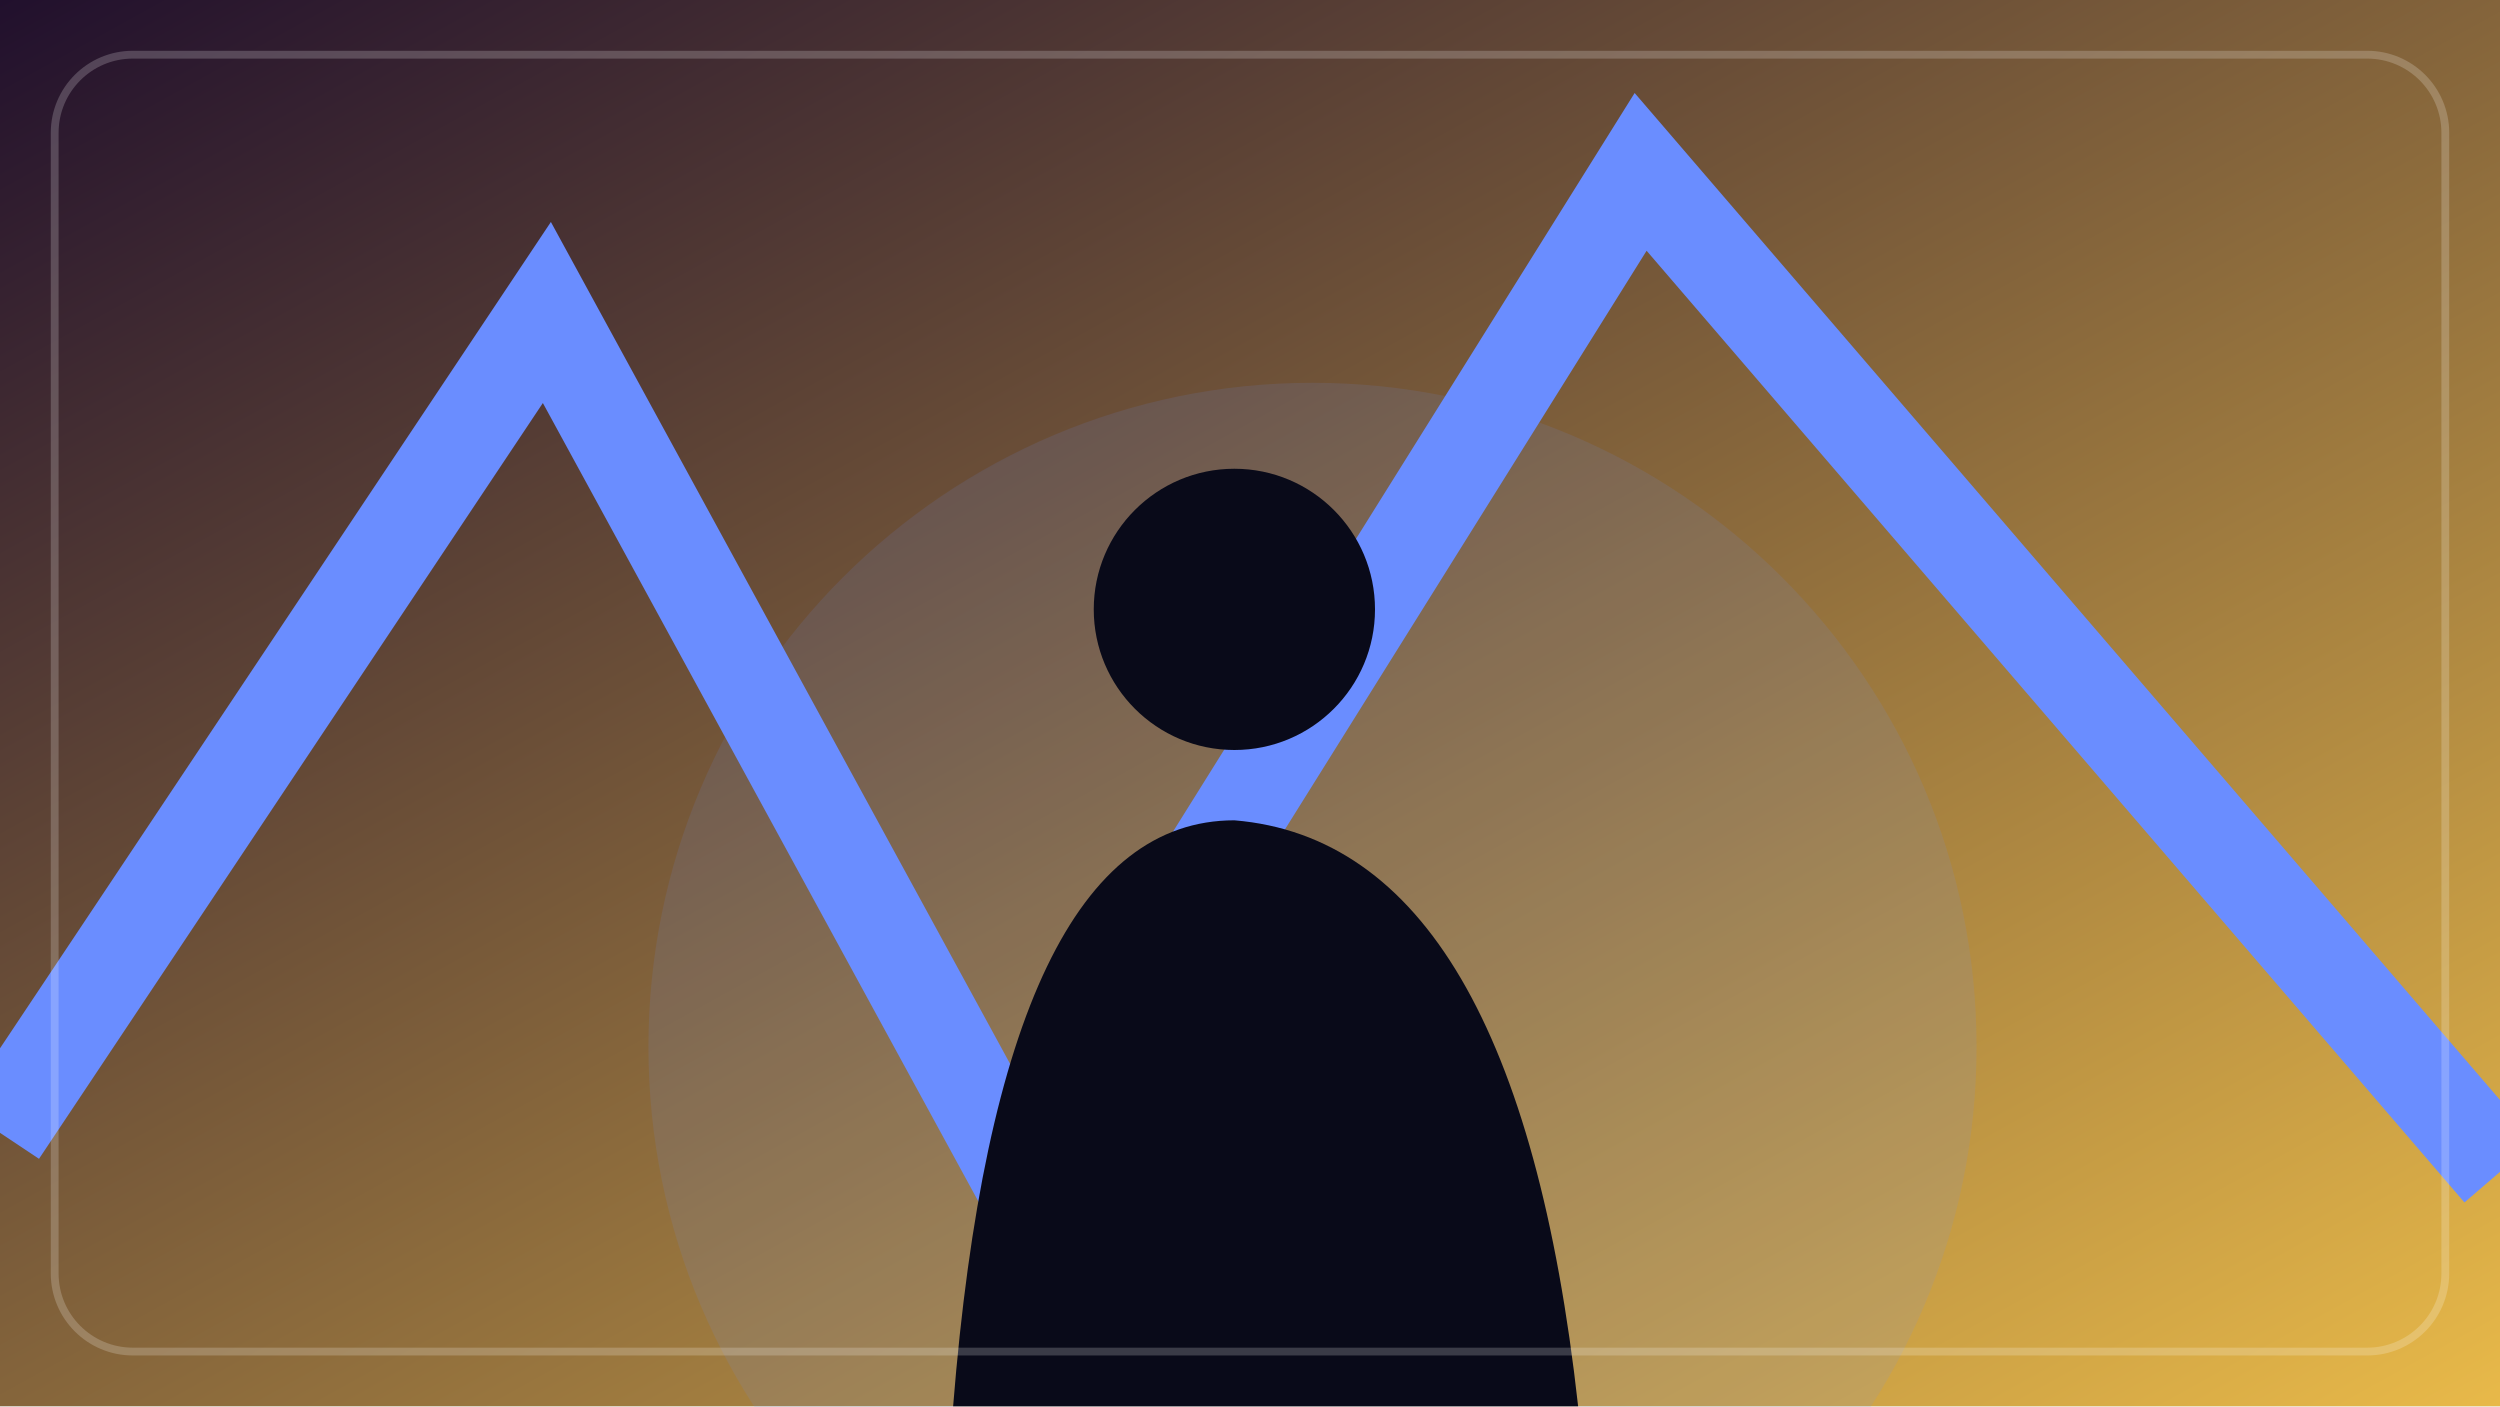
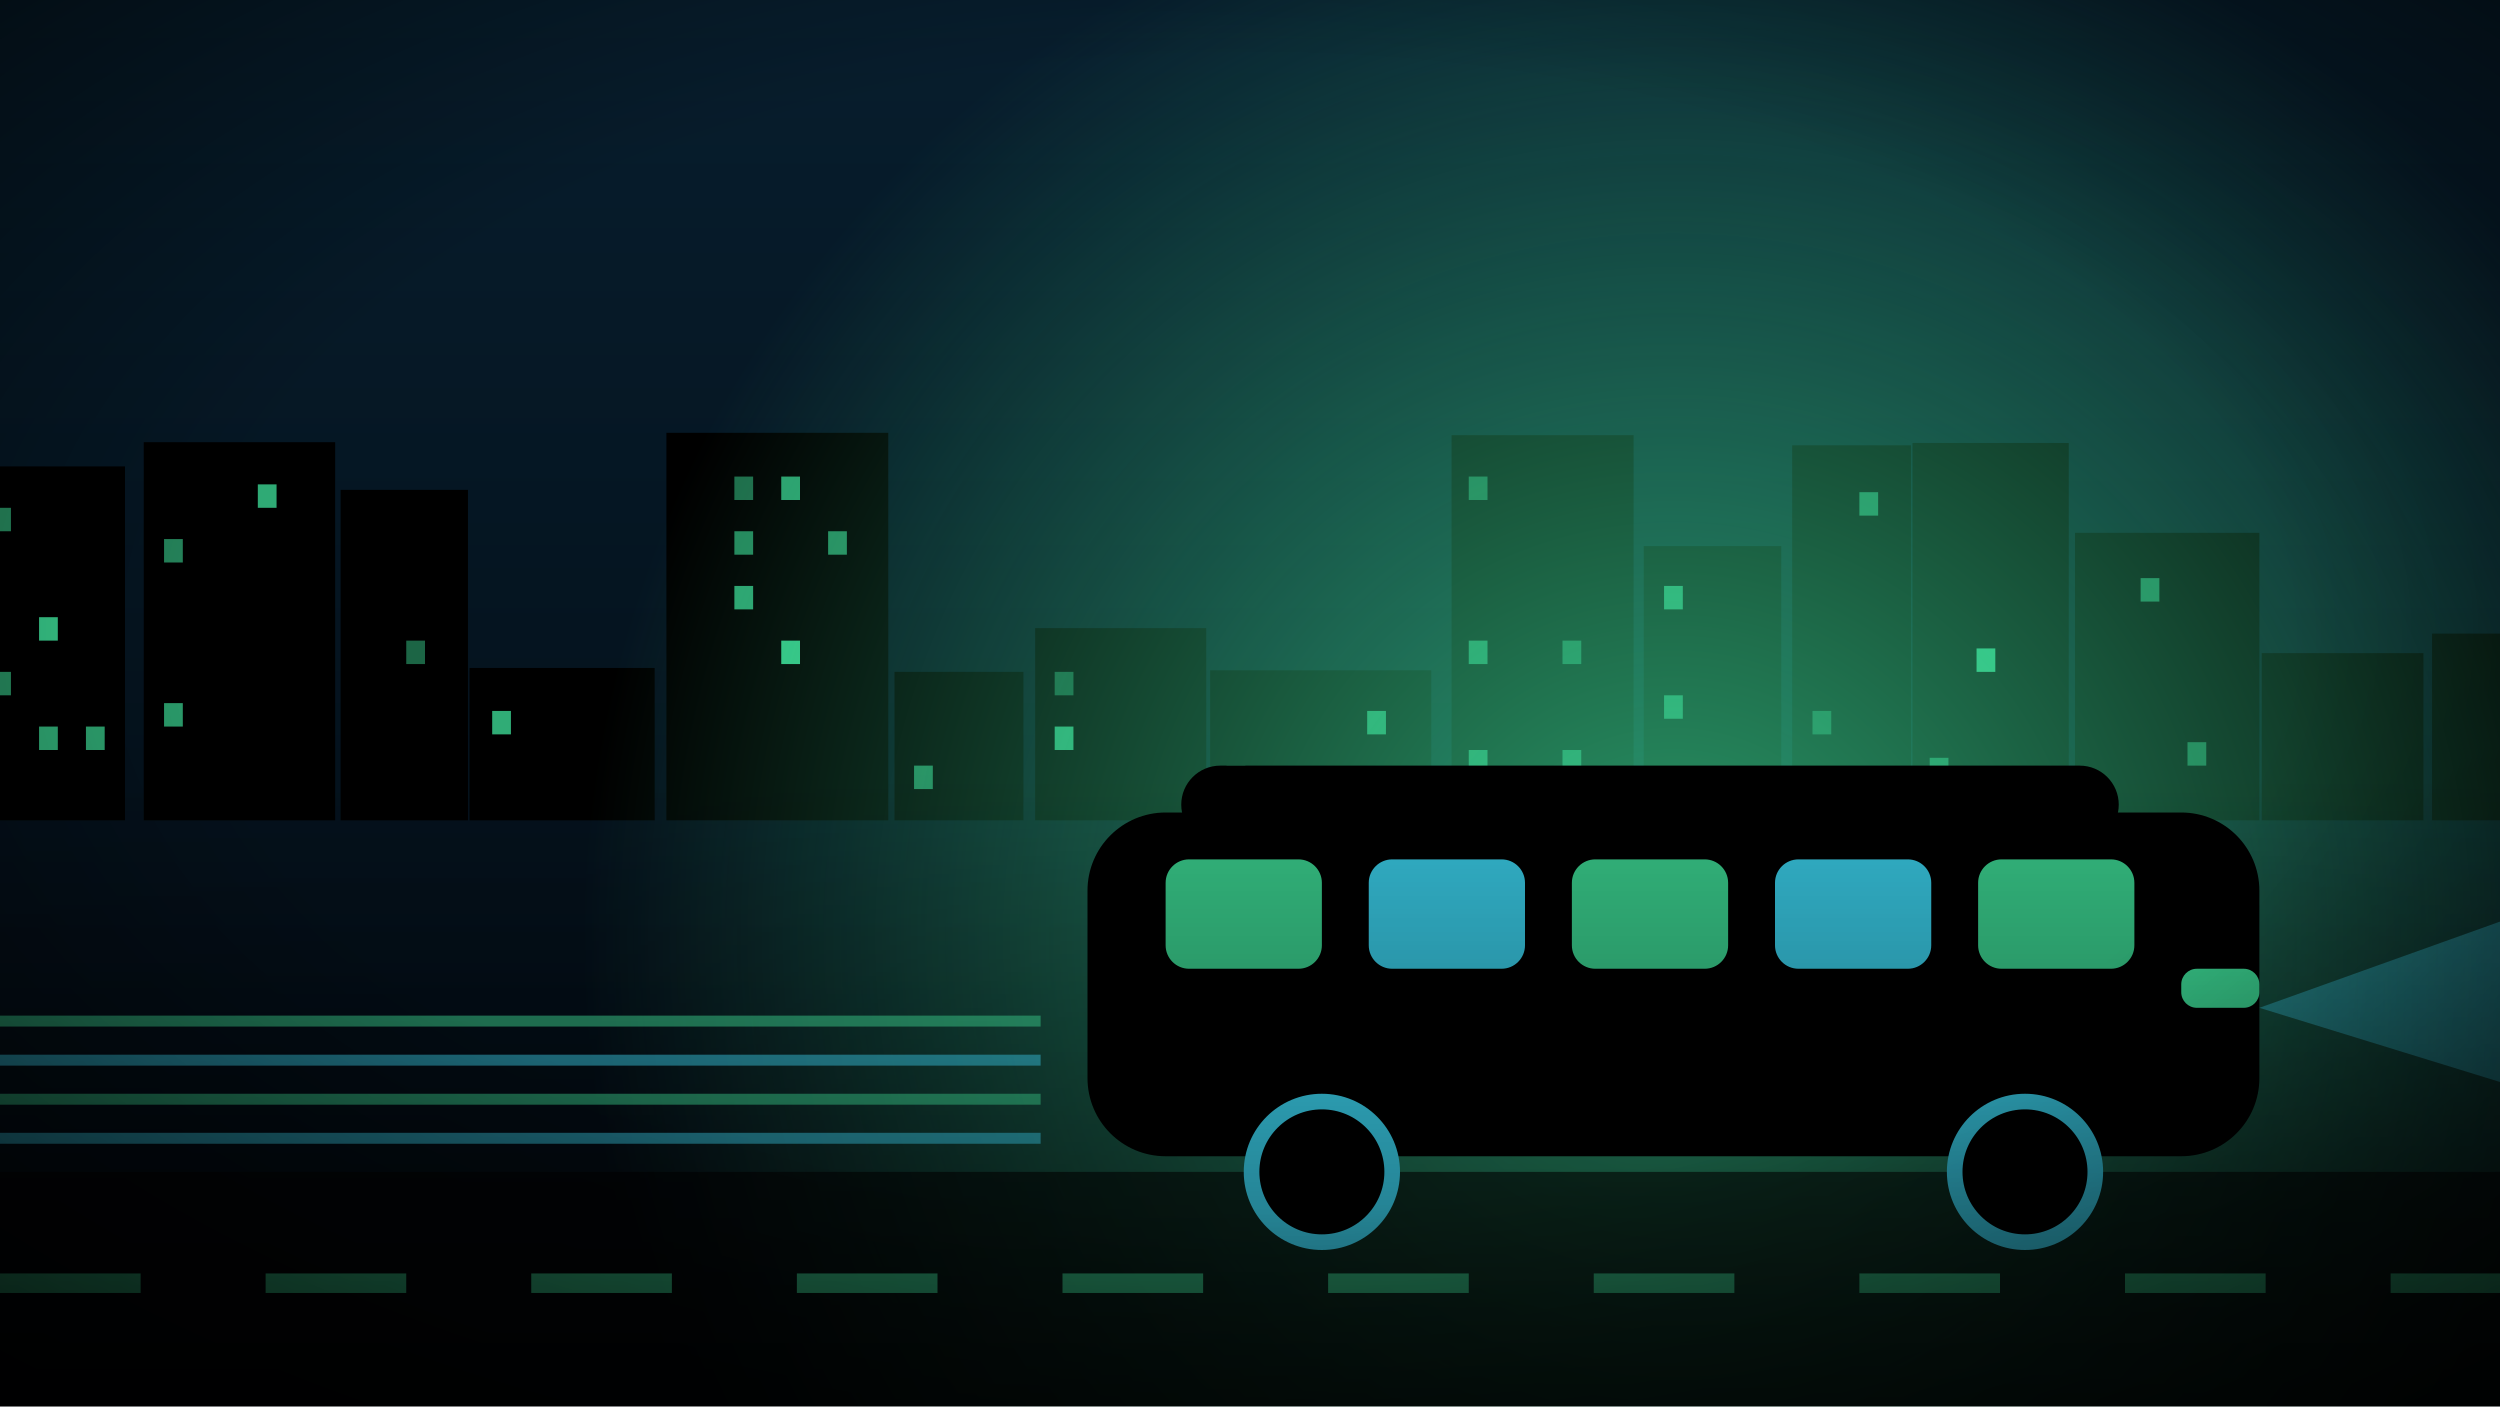
- <svg xmlns="http://www.w3.org/2000/svg" viewBox="0 0 320 180">
+ <svg xmlns="http://www.w3.org/2000/svg" viewBox="0 0 320 180" width="320" height="180" preserveAspectRatio="xMidYMid slice">
  <defs>
-     <linearGradient id="g" x1="0" y1="0" x2="1" y2="1">
-       <stop stop-color="#21102D" />
-       <stop offset="1" stop-color="#E8B949" />
+     <linearGradient id="bgk17" x1="0" y1="0" x2="0" y2="1">
+       <stop offset="0" stop-color="#071E2E" />
+       <stop offset="1" stop-color="#02080F" />
+     </linearGradient>
+     <radialGradient id="glk17" cx=".5" cy=".5" r=".5">
+       <stop offset="0" stop-color="#3CD6F2" stop-opacity=".85" />
+       <stop offset="1" stop-color="#3CD6F2" stop-opacity="0" />
+     </radialGradient>
+     <radialGradient id="g2k17" cx=".5" cy=".5" r=".5">
+       <stop offset="0" stop-color="#3DDC97" stop-opacity=".7" />
+       <stop offset="1" stop-color="#3DDC97" stop-opacity="0" />
+     </radialGradient>
+     <linearGradient id="bek17" x1="0" y1="0" x2="0" y2="1">
+       <stop offset="0" stop-color="#3CD6F2" stop-opacity=".55" />
+       <stop offset="1" stop-color="#3CD6F2" stop-opacity="0" />
+     </linearGradient>
+     <radialGradient id="vgk17" cx=".5" cy=".45" r=".75">
+       <stop offset=".55" stop-color="#000" stop-opacity="0" />
+       <stop offset="1" stop-color="#000" stop-opacity=".7" />
+     </radialGradient>
+     <linearGradient id="ftk17" x1="0" y1="0" x2="0" y2="1">
+       <stop offset=".55" stop-color="#000" stop-opacity="0" />
+       <stop offset="1" stop-color="#000" stop-opacity=".55" />
    </linearGradient>
  </defs>
-   <rect width="320" height="180" fill="url(#g)" />
-   <circle cx="168" cy="134" r="85" fill="#6A8DFF" opacity=".12" />
-   <path d="M0 145L70 40L130 150L210 22L320 150" fill="none" stroke="#6A8DFF" stroke-width="12" />
-   <circle cx="158" cy="78" r="18" fill="#090A19" />
-   <path d="M122 180Q128 105 158 105Q194 108 202 180Z" fill="#090A19" />
-   <rect x="7" y="7" width="306" height="166" rx="10" fill="none" stroke="#FFFFFF" stroke-opacity=".2" />
+   <rect width="320" height="180" fill="url(#bgk17)" />
+   <rect x="-4.0" y="59.7" width="20.0" height="45.3" fill="#000" />
+   <rect x="-1" y="65" width="2.4" height="3" fill="#3DDC97" opacity="0.63" />
+   <rect x="5" y="79" width="2.4" height="3" fill="#3DDC97" opacity="0.92" />
+   <rect x="-1" y="86" width="2.4" height="3" fill="#3DDC97" opacity="0.65" />
+   <rect x="5" y="93" width="2.4" height="3" fill="#3DDC97" opacity="0.78" />
+   <rect x="11" y="93" width="2.4" height="3" fill="#3DDC97" opacity="0.75" />
+   <rect x="18.4" y="56.6" width="24.5" height="48.4" fill="#000" />
+   <rect x="33" y="62" width="2.4" height="3" fill="#3DDC97" opacity="0.77" />
+   <rect x="21" y="69" width="2.4" height="3" fill="#3DDC97" opacity="0.60" />
+   <rect x="21" y="90" width="2.4" height="3" fill="#3DDC97" opacity="0.71" />
+   <rect x="43.6" y="62.7" width="16.3" height="42.3" fill="#000" />
+   <rect x="52" y="82" width="2.4" height="3" fill="#3DDC97" opacity="0.46" />
+   <rect x="60.1" y="85.5" width="23.7" height="19.5" fill="#000" />
+   <rect x="63" y="91" width="2.4" height="3" fill="#3DDC97" opacity="0.78" />
+   <rect x="85.3" y="55.4" width="28.4" height="49.6" fill="#000" />
+   <rect x="94" y="61" width="2.4" height="3" fill="#3DDC97" opacity="0.49" />
+   <rect x="100" y="61" width="2.4" height="3" fill="#3DDC97" opacity="0.73" />
+   <rect x="94" y="68" width="2.4" height="3" fill="#3DDC97" opacity="0.61" />
+   <rect x="106" y="68" width="2.4" height="3" fill="#3DDC97" opacity="0.63" />
+   <rect x="94" y="75" width="2.4" height="3" fill="#3DDC97" opacity="0.74" />
+   <rect x="100" y="82" width="2.4" height="3" fill="#3DDC97" opacity="0.89" />
+   <rect x="114.5" y="86.0" width="16.5" height="19.0" fill="#000" />
+   <rect x="117" y="98" width="2.4" height="3" fill="#3DDC97" opacity="0.59" />
+   <rect x="132.5" y="80.4" width="21.9" height="24.6" fill="#000" />
+   <rect x="135" y="86" width="2.4" height="3" fill="#3DDC97" opacity="0.40" />
+   <rect x="135" y="93" width="2.4" height="3" fill="#3DDC97" opacity="0.76" />
+   <rect x="154.9" y="85.8" width="28.3" height="19.2" fill="#000" />
+   <rect x="175" y="91" width="2.4" height="3" fill="#3DDC97" opacity="0.69" />
+   <rect x="157" y="98" width="2.4" height="3" fill="#3DDC97" opacity="0.42" />
+   <rect x="185.8" y="55.7" width="23.3" height="49.3" fill="#000" />
+   <rect x="188" y="61" width="2.4" height="3" fill="#3DDC97" opacity="0.47" />
+   <rect x="188" y="82" width="2.4" height="3" fill="#3DDC97" opacity="0.61" />
+   <rect x="200" y="82" width="2.4" height="3" fill="#3DDC97" opacity="0.47" />
+   <rect x="188" y="96" width="2.4" height="3" fill="#3DDC97" opacity="0.63" />
+   <rect x="200" y="96" width="2.4" height="3" fill="#3DDC97" opacity="0.56" />
+   <rect x="210.4" y="69.9" width="17.6" height="35.1" fill="#000" />
+   <rect x="213" y="75" width="2.4" height="3" fill="#3DDC97" opacity="0.70" />
+   <rect x="213" y="89" width="2.4" height="3" fill="#3DDC97" opacity="0.62" />
+   <rect x="229.4" y="57.0" width="15.2" height="48.0" fill="#000" />
+   <rect x="238" y="63" width="2.4" height="3" fill="#3DDC97" opacity="0.57" />
+   <rect x="232" y="91" width="2.4" height="3" fill="#3DDC97" opacity="0.41" />
+   <rect x="244.8" y="56.7" width="20.0" height="48.3" fill="#000" />
+   <rect x="253" y="83" width="2.4" height="3" fill="#3DDC97" opacity="0.84" />
+   <rect x="247" y="97" width="2.4" height="3" fill="#3DDC97" opacity="0.53" />
+   <rect x="265.6" y="68.2" width="23.6" height="36.8" fill="#000" />
+   <rect x="274" y="74" width="2.4" height="3" fill="#3DDC97" opacity="0.55" />
+   <rect x="280" y="95" width="2.4" height="3" fill="#3DDC97" opacity="0.47" />
+   <rect x="289.5" y="83.6" width="20.7" height="21.4" fill="#000" />
+   <rect x="311.3" y="81.1" width="23.8" height="23.9" fill="#000" />
+   <circle cx="214.2" cy="120.0" r="140.0" fill="url(#g2k17)" />
+   <path d="M0 150 L320 150 L320 180 L0 180Z" fill="#000" opacity=".6" />
+   <rect x="0" y="163" width="18" height="2.5" fill="#3DDC97" opacity=".7" />
+   <rect x="34" y="163" width="18" height="2.5" fill="#3DDC97" opacity=".7" />
+   <rect x="68" y="163" width="18" height="2.5" fill="#3DDC97" opacity=".7" />
+   <rect x="102" y="163" width="18" height="2.5" fill="#3DDC97" opacity=".7" />
+   <rect x="136" y="163" width="18" height="2.5" fill="#3DDC97" opacity=".7" />
+   <rect x="170" y="163" width="18" height="2.5" fill="#3DDC97" opacity=".7" />
+   <rect x="204" y="163" width="18" height="2.5" fill="#3DDC97" opacity=".7" />
+   <rect x="238" y="163" width="18" height="2.5" fill="#3DDC97" opacity=".7" />
+   <rect x="272" y="163" width="18" height="2.5" fill="#3DDC97" opacity=".7" />
+   <rect x="306" y="163" width="18" height="2.5" fill="#3DDC97" opacity=".7" />
+   <rect x="0" y="130.0" width="133.2" height="1.4" fill="#3DDC97" opacity=".6" />
+   <rect x="0" y="135.0" width="133.2" height="1.4" fill="#3CD6F2" opacity=".6" />
+   <rect x="0" y="140.0" width="133.2" height="1.4" fill="#3DDC97" opacity=".6" />
+   <rect x="0" y="145.0" width="133.2" height="1.4" fill="#3CD6F2" opacity=".6" />
+   <g>
+     <rect x="139.2" y="104" width="150" height="44" rx="10" fill="#000" />
+     <rect x="151.2" y="98" width="120" height="10" rx="5" fill="#000" />
+     <rect x="149.2" y="110" width="20" height="14" rx="3" fill="#3DDC97" opacity=".85" />
+     <rect x="175.2" y="110" width="20" height="14" rx="3" fill="#3CD6F2" opacity=".85" />
+     <rect x="201.2" y="110" width="20" height="14" rx="3" fill="#3DDC97" opacity=".85" />
+     <rect x="227.2" y="110" width="20" height="14" rx="3" fill="#3CD6F2" opacity=".85" />
+     <rect x="253.2" y="110" width="20" height="14" rx="3" fill="#3DDC97" opacity=".85" />
+     <circle cx="169.2" cy="150" r="9" fill="#000" stroke="#3CD6F2" stroke-width="2" />
+     <circle cx="259.2" cy="150" r="9" fill="#000" stroke="#3CD6F2" stroke-width="2" />
+     <rect x="279.2" y="124" width="10" height="5" rx="2" fill="#3DDC97" />
+   </g>
+   <path d="M286.2 126.0 L249.2 246.0 L329.2 246.0 Z" fill="url(#bek17)" opacity="0.80" transform="rotate(-90.0 289.2 126.0)" />
+   <rect width="320" height="180" fill="url(#vgk17)" />
+   <rect width="320" height="180" fill="url(#ftk17)" />
</svg>
